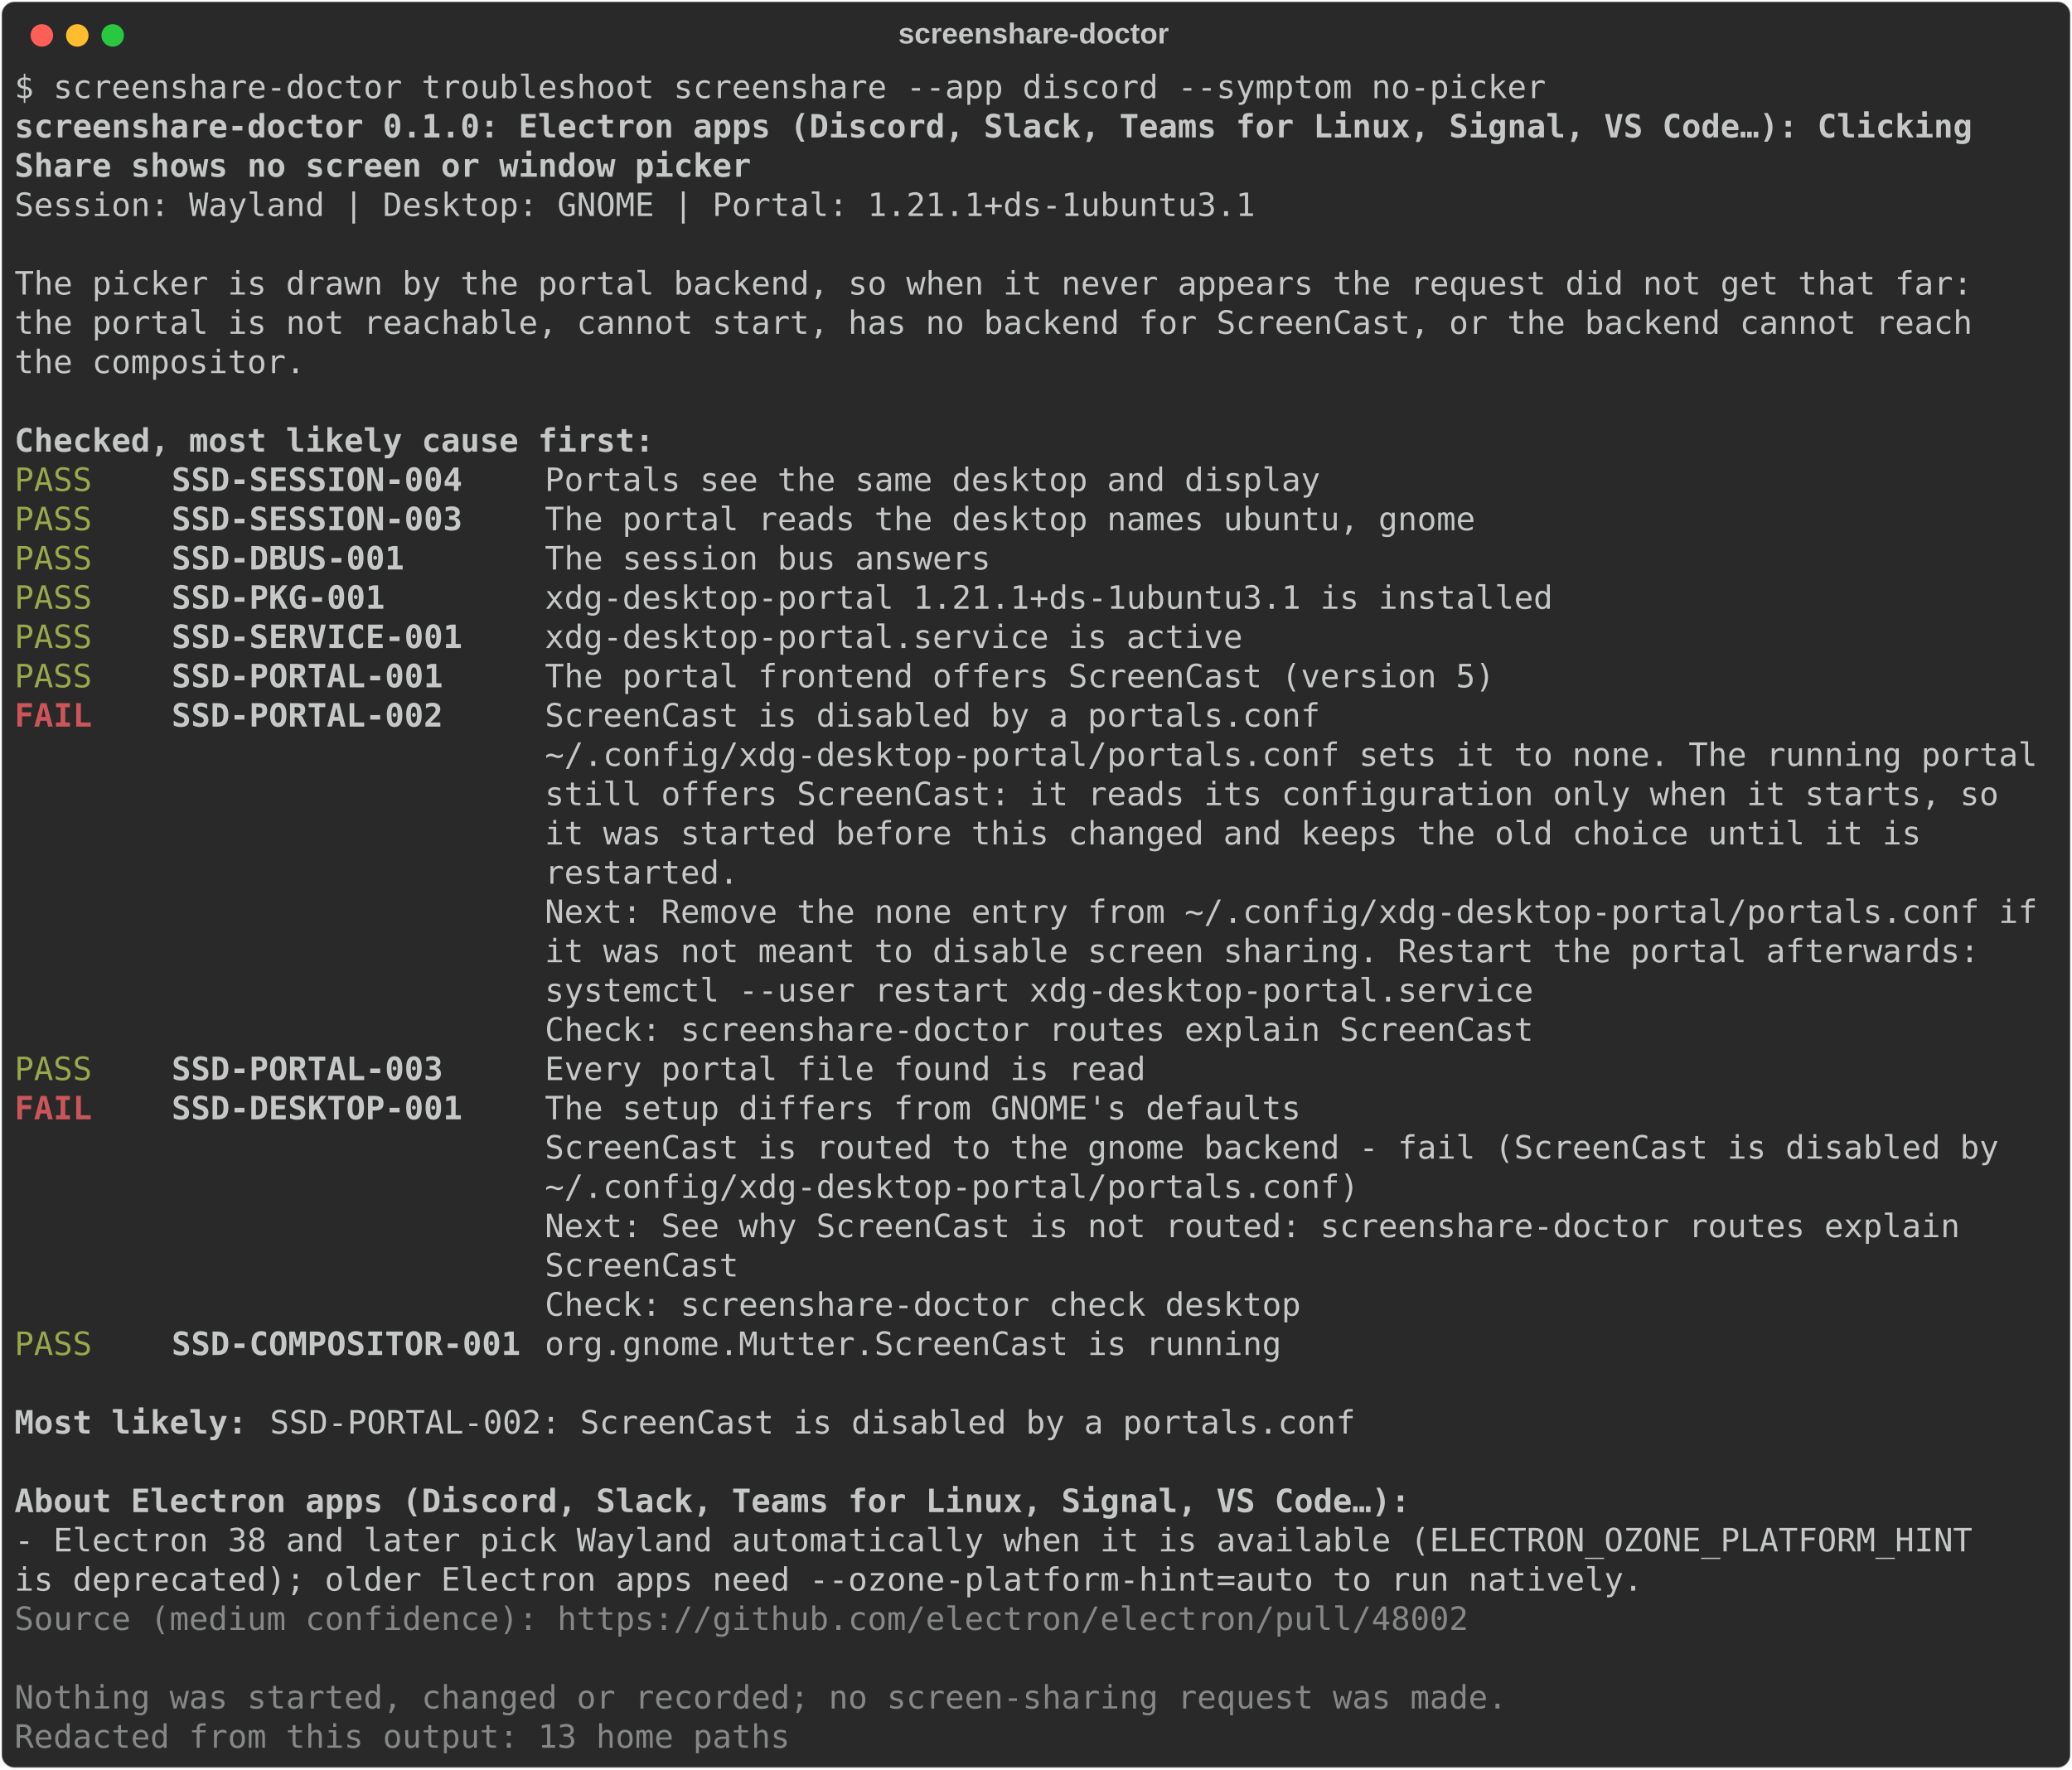
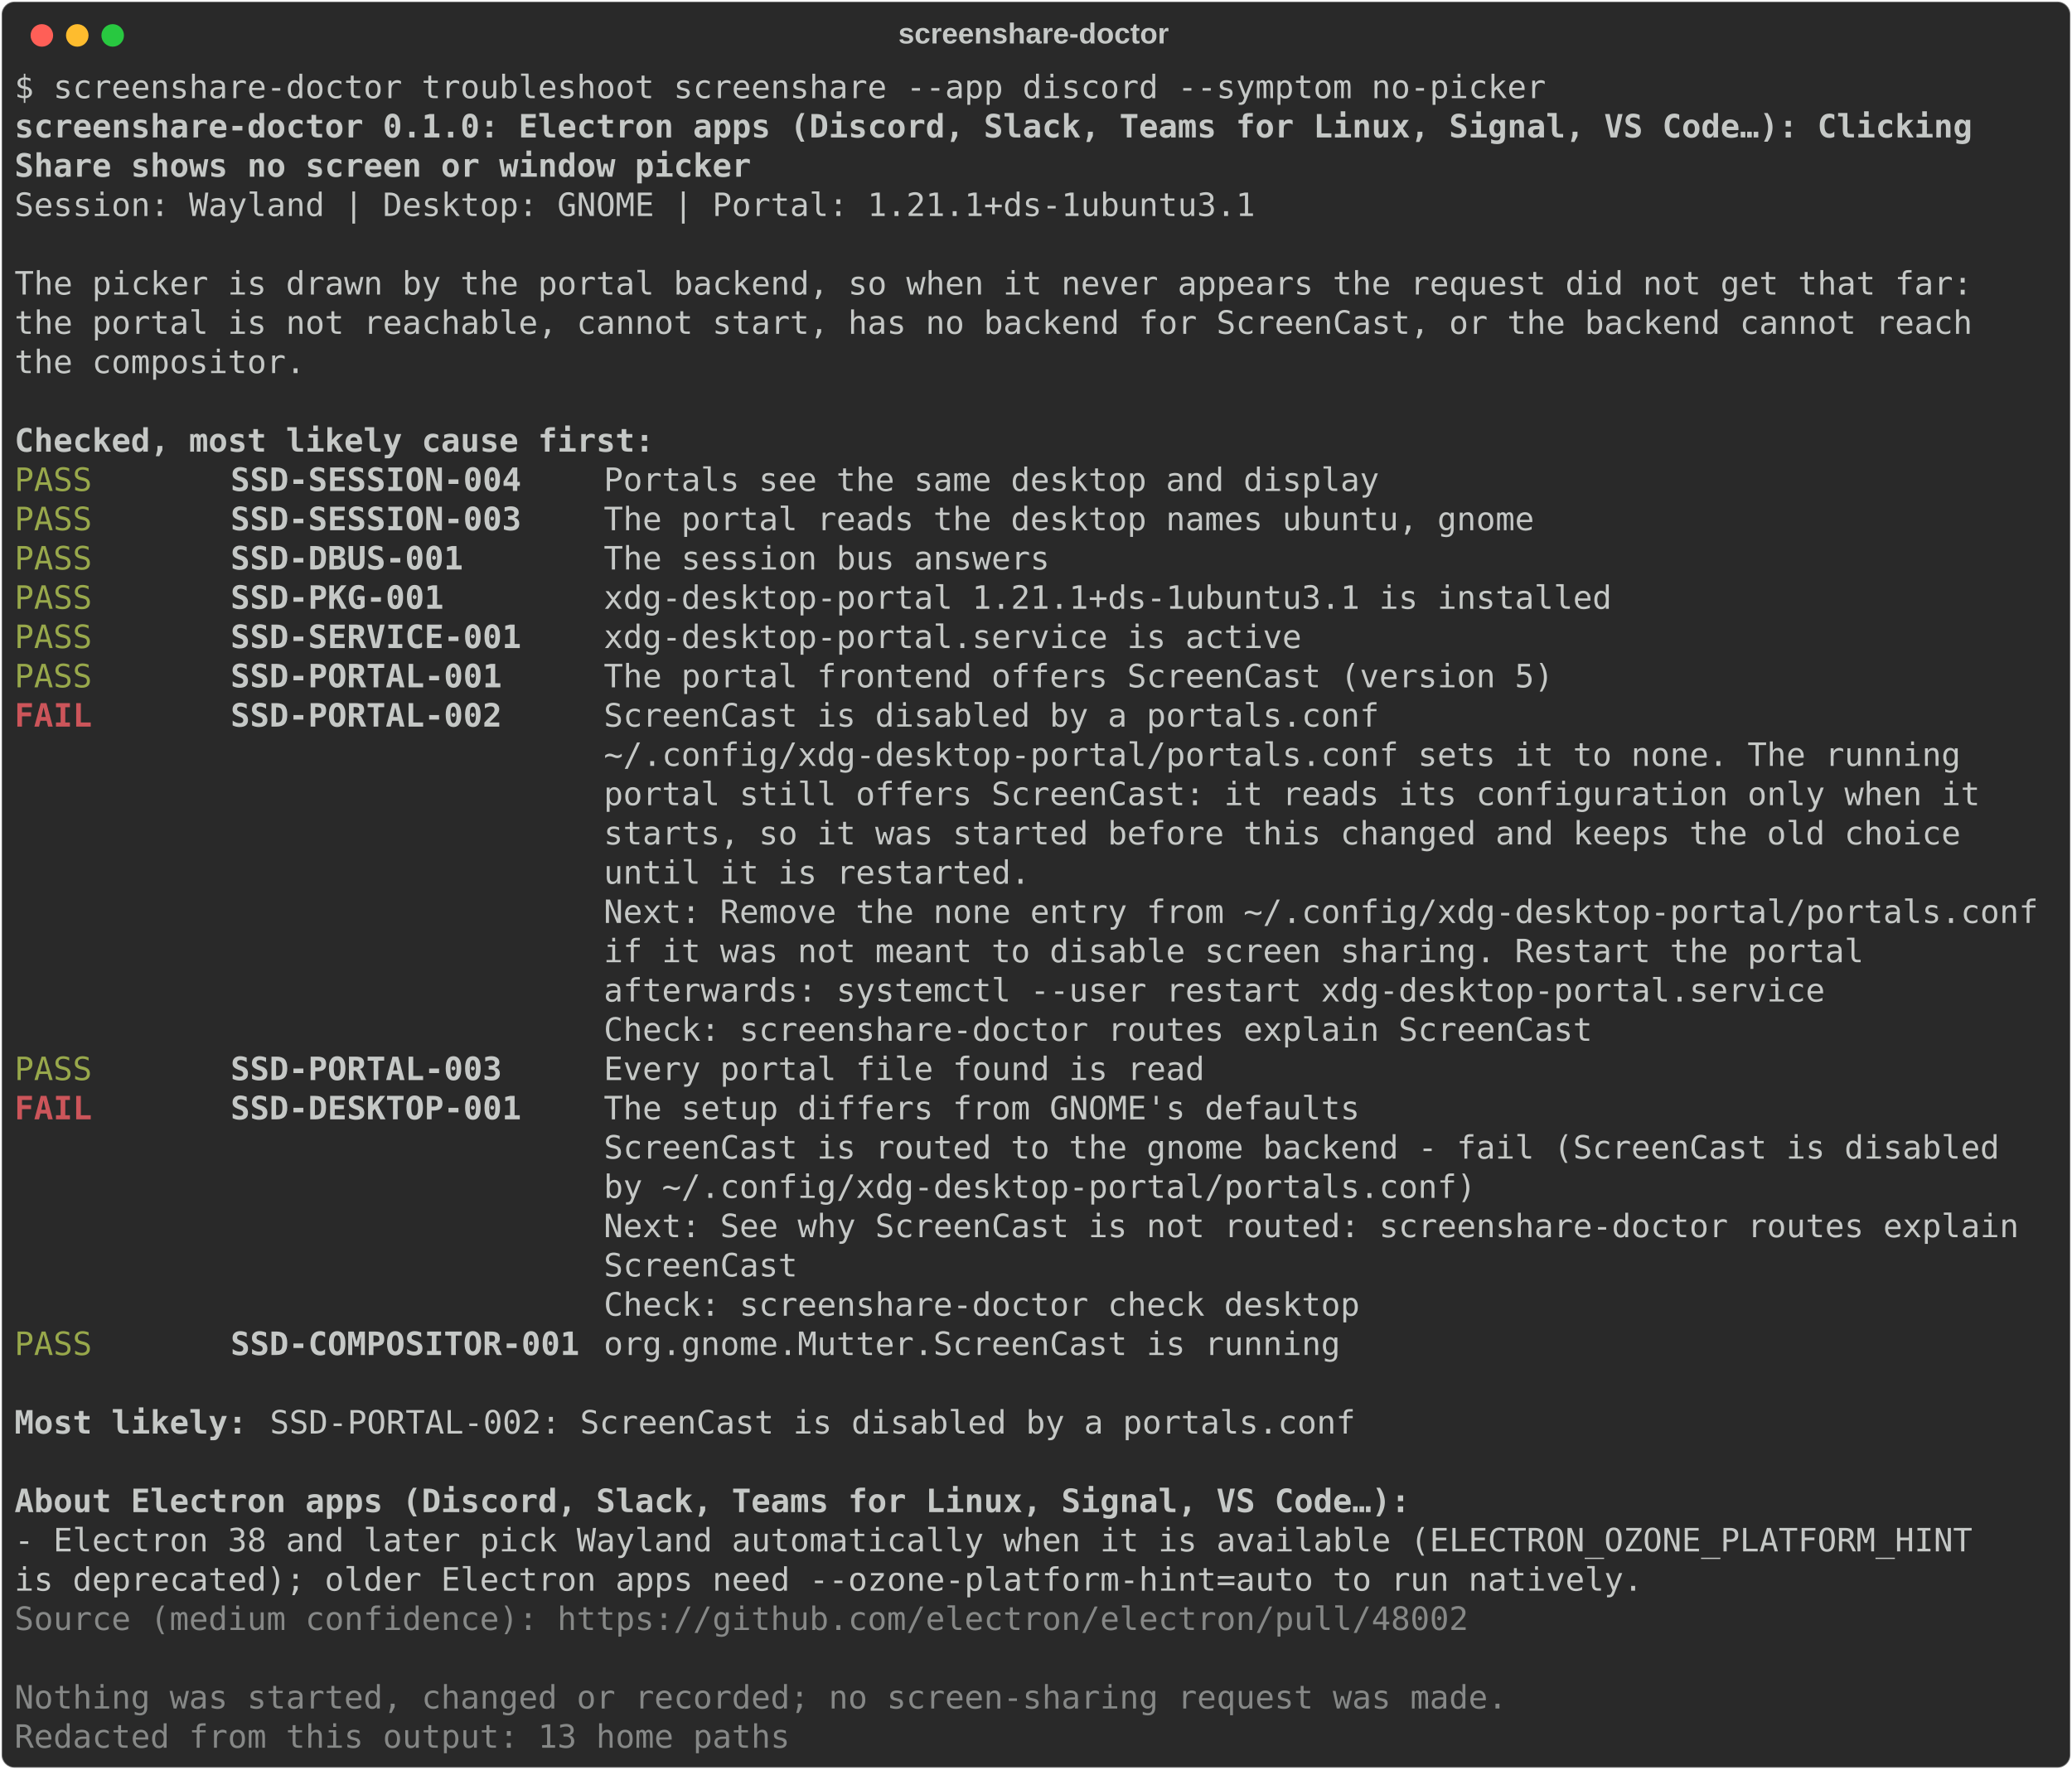
<svg xmlns="http://www.w3.org/2000/svg" class="rich-terminal" viewBox="0 0 1287 1099.2">
  <style>

    @font-face {
        font-family: "Fira Code";
        src: local("FiraCode-Regular"),
                url("https://cdnjs.cloudflare.com/ajax/libs/firacode/6.2.0/woff2/FiraCode-Regular.woff2") format("woff2"),
                url("https://cdnjs.cloudflare.com/ajax/libs/firacode/6.2.0/woff/FiraCode-Regular.woff") format("woff");
        font-style: normal;
        font-weight: 400;
    }
    @font-face {
        font-family: "Fira Code";
        src: local("FiraCode-Bold"),
                url("https://cdnjs.cloudflare.com/ajax/libs/firacode/6.2.0/woff2/FiraCode-Bold.woff2") format("woff2"),
                url("https://cdnjs.cloudflare.com/ajax/libs/firacode/6.2.0/woff/FiraCode-Bold.woff") format("woff");
        font-style: bold;
        font-weight: 700;
    }

-     .terminal-3109612509-matrix {
+     .terminal-1315368669-matrix {
        font-family: Fira Code, monospace;
        font-size: 20px;
        line-height: 24.4px;
        font-variant-east-asian: full-width;
    }

-     .terminal-3109612509-title {
+     .terminal-1315368669-title {
        font-size: 18px;
        font-weight: bold;
        font-family: arial;
    }

-     .terminal-3109612509-r1 { fill: #c5c8c6 }
- .terminal-3109612509-r2 { fill: #c5c8c6;font-weight: bold }
- .terminal-3109612509-r3 { fill: #98a84b }
- .terminal-3109612509-r4 { fill: #cc555a;font-weight: bold }
- .terminal-3109612509-r5 { fill: #868887 }
+     .terminal-1315368669-r1 { fill: #c5c8c6 }
+ .terminal-1315368669-r2 { fill: #c5c8c6;font-weight: bold }
+ .terminal-1315368669-r3 { fill: #98a84b }
+ .terminal-1315368669-r4 { fill: #cc555a;font-weight: bold }
+ .terminal-1315368669-r5 { fill: #868887 }
    </style>
  <defs>
-     <clipPath id="terminal-3109612509-clip-terminal">
+     <clipPath id="terminal-1315368669-clip-terminal">
      <rect x="0" y="0" width="1267.8" height="1048.2" />
    </clipPath>
-     <clipPath id="terminal-3109612509-line-0">
+     <clipPath id="terminal-1315368669-line-0">
      <rect x="0" y="1.5" width="1268.8" height="24.65" />
    </clipPath>
-     <clipPath id="terminal-3109612509-line-1">
+     <clipPath id="terminal-1315368669-line-1">
      <rect x="0" y="25.9" width="1268.8" height="24.65" />
    </clipPath>
-     <clipPath id="terminal-3109612509-line-2">
+     <clipPath id="terminal-1315368669-line-2">
      <rect x="0" y="50.3" width="1268.8" height="24.65" />
    </clipPath>
-     <clipPath id="terminal-3109612509-line-3">
+     <clipPath id="terminal-1315368669-line-3">
      <rect x="0" y="74.7" width="1268.8" height="24.65" />
    </clipPath>
-     <clipPath id="terminal-3109612509-line-4">
+     <clipPath id="terminal-1315368669-line-4">
      <rect x="0" y="99.1" width="1268.8" height="24.65" />
    </clipPath>
-     <clipPath id="terminal-3109612509-line-5">
+     <clipPath id="terminal-1315368669-line-5">
      <rect x="0" y="123.5" width="1268.8" height="24.65" />
    </clipPath>
-     <clipPath id="terminal-3109612509-line-6">
+     <clipPath id="terminal-1315368669-line-6">
      <rect x="0" y="147.9" width="1268.8" height="24.65" />
    </clipPath>
-     <clipPath id="terminal-3109612509-line-7">
+     <clipPath id="terminal-1315368669-line-7">
      <rect x="0" y="172.3" width="1268.8" height="24.65" />
    </clipPath>
-     <clipPath id="terminal-3109612509-line-8">
+     <clipPath id="terminal-1315368669-line-8">
      <rect x="0" y="196.7" width="1268.8" height="24.65" />
    </clipPath>
-     <clipPath id="terminal-3109612509-line-9">
+     <clipPath id="terminal-1315368669-line-9">
      <rect x="0" y="221.1" width="1268.8" height="24.65" />
    </clipPath>
-     <clipPath id="terminal-3109612509-line-10">
+     <clipPath id="terminal-1315368669-line-10">
      <rect x="0" y="245.5" width="1268.8" height="24.65" />
    </clipPath>
-     <clipPath id="terminal-3109612509-line-11">
+     <clipPath id="terminal-1315368669-line-11">
      <rect x="0" y="269.9" width="1268.8" height="24.65" />
    </clipPath>
-     <clipPath id="terminal-3109612509-line-12">
+     <clipPath id="terminal-1315368669-line-12">
      <rect x="0" y="294.3" width="1268.8" height="24.65" />
    </clipPath>
-     <clipPath id="terminal-3109612509-line-13">
+     <clipPath id="terminal-1315368669-line-13">
      <rect x="0" y="318.7" width="1268.8" height="24.65" />
    </clipPath>
-     <clipPath id="terminal-3109612509-line-14">
+     <clipPath id="terminal-1315368669-line-14">
      <rect x="0" y="343.1" width="1268.8" height="24.65" />
    </clipPath>
-     <clipPath id="terminal-3109612509-line-15">
+     <clipPath id="terminal-1315368669-line-15">
      <rect x="0" y="367.5" width="1268.8" height="24.65" />
    </clipPath>
-     <clipPath id="terminal-3109612509-line-16">
+     <clipPath id="terminal-1315368669-line-16">
      <rect x="0" y="391.9" width="1268.8" height="24.65" />
    </clipPath>
-     <clipPath id="terminal-3109612509-line-17">
+     <clipPath id="terminal-1315368669-line-17">
      <rect x="0" y="416.3" width="1268.8" height="24.65" />
    </clipPath>
-     <clipPath id="terminal-3109612509-line-18">
+     <clipPath id="terminal-1315368669-line-18">
      <rect x="0" y="440.7" width="1268.8" height="24.65" />
    </clipPath>
-     <clipPath id="terminal-3109612509-line-19">
+     <clipPath id="terminal-1315368669-line-19">
      <rect x="0" y="465.1" width="1268.8" height="24.65" />
    </clipPath>
-     <clipPath id="terminal-3109612509-line-20">
+     <clipPath id="terminal-1315368669-line-20">
      <rect x="0" y="489.5" width="1268.8" height="24.65" />
    </clipPath>
-     <clipPath id="terminal-3109612509-line-21">
+     <clipPath id="terminal-1315368669-line-21">
      <rect x="0" y="513.9" width="1268.8" height="24.65" />
    </clipPath>
-     <clipPath id="terminal-3109612509-line-22">
+     <clipPath id="terminal-1315368669-line-22">
      <rect x="0" y="538.3" width="1268.8" height="24.65" />
    </clipPath>
-     <clipPath id="terminal-3109612509-line-23">
+     <clipPath id="terminal-1315368669-line-23">
      <rect x="0" y="562.7" width="1268.8" height="24.65" />
    </clipPath>
-     <clipPath id="terminal-3109612509-line-24">
+     <clipPath id="terminal-1315368669-line-24">
      <rect x="0" y="587.1" width="1268.8" height="24.65" />
    </clipPath>
-     <clipPath id="terminal-3109612509-line-25">
+     <clipPath id="terminal-1315368669-line-25">
      <rect x="0" y="611.5" width="1268.8" height="24.65" />
    </clipPath>
-     <clipPath id="terminal-3109612509-line-26">
+     <clipPath id="terminal-1315368669-line-26">
      <rect x="0" y="635.9" width="1268.8" height="24.65" />
    </clipPath>
-     <clipPath id="terminal-3109612509-line-27">
+     <clipPath id="terminal-1315368669-line-27">
      <rect x="0" y="660.3" width="1268.8" height="24.65" />
    </clipPath>
-     <clipPath id="terminal-3109612509-line-28">
+     <clipPath id="terminal-1315368669-line-28">
      <rect x="0" y="684.7" width="1268.8" height="24.65" />
    </clipPath>
-     <clipPath id="terminal-3109612509-line-29">
+     <clipPath id="terminal-1315368669-line-29">
      <rect x="0" y="709.1" width="1268.8" height="24.65" />
    </clipPath>
-     <clipPath id="terminal-3109612509-line-30">
+     <clipPath id="terminal-1315368669-line-30">
      <rect x="0" y="733.5" width="1268.8" height="24.65" />
    </clipPath>
-     <clipPath id="terminal-3109612509-line-31">
+     <clipPath id="terminal-1315368669-line-31">
      <rect x="0" y="757.9" width="1268.8" height="24.65" />
    </clipPath>
-     <clipPath id="terminal-3109612509-line-32">
+     <clipPath id="terminal-1315368669-line-32">
      <rect x="0" y="782.3" width="1268.8" height="24.65" />
    </clipPath>
-     <clipPath id="terminal-3109612509-line-33">
+     <clipPath id="terminal-1315368669-line-33">
      <rect x="0" y="806.7" width="1268.8" height="24.65" />
    </clipPath>
-     <clipPath id="terminal-3109612509-line-34">
+     <clipPath id="terminal-1315368669-line-34">
      <rect x="0" y="831.1" width="1268.8" height="24.65" />
    </clipPath>
-     <clipPath id="terminal-3109612509-line-35">
+     <clipPath id="terminal-1315368669-line-35">
      <rect x="0" y="855.5" width="1268.8" height="24.65" />
    </clipPath>
-     <clipPath id="terminal-3109612509-line-36">
+     <clipPath id="terminal-1315368669-line-36">
      <rect x="0" y="879.9" width="1268.8" height="24.65" />
    </clipPath>
-     <clipPath id="terminal-3109612509-line-37">
+     <clipPath id="terminal-1315368669-line-37">
      <rect x="0" y="904.3" width="1268.8" height="24.65" />
    </clipPath>
-     <clipPath id="terminal-3109612509-line-38">
+     <clipPath id="terminal-1315368669-line-38">
      <rect x="0" y="928.7" width="1268.8" height="24.65" />
    </clipPath>
-     <clipPath id="terminal-3109612509-line-39">
+     <clipPath id="terminal-1315368669-line-39">
      <rect x="0" y="953.1" width="1268.8" height="24.65" />
    </clipPath>
-     <clipPath id="terminal-3109612509-line-40">
+     <clipPath id="terminal-1315368669-line-40">
      <rect x="0" y="977.5" width="1268.8" height="24.65" />
    </clipPath>
-     <clipPath id="terminal-3109612509-line-41">
+     <clipPath id="terminal-1315368669-line-41">
      <rect x="0" y="1001.9" width="1268.8" height="24.65" />
    </clipPath>
  </defs>
  <rect fill="#292929" stroke="rgba(255,255,255,0.35)" stroke-width="1" x="1" y="1" width="1285" height="1097.2" rx="8" />
-   <text class="terminal-3109612509-title" fill="#c5c8c6" text-anchor="middle" x="642" y="27">screenshare-doctor</text>
+   <text class="terminal-1315368669-title" fill="#c5c8c6" text-anchor="middle" x="642" y="27">screenshare-doctor</text>
  <g transform="translate(26,22)">
    <circle cx="0" cy="0" r="7" fill="#ff5f57" />
    <circle cx="22" cy="0" r="7" fill="#febc2e" />
    <circle cx="44" cy="0" r="7" fill="#28c840" />
  </g>
-   <g transform="translate(9, 41)" clip-path="url(#terminal-3109612509-clip-terminal)">
-     <g class="terminal-3109612509-matrix">
-       <text class="terminal-3109612509-r1" x="0" y="20" textLength="963.8" clip-path="url(#terminal-3109612509-line-0)">$ screenshare-doctor troubleshoot screenshare --app discord --symptom no-picker</text>
-       <text class="terminal-3109612509-r1" x="1268.8" y="20" textLength="12.2" clip-path="url(#terminal-3109612509-line-0)">
- </text>
-       <text class="terminal-3109612509-r2" x="0" y="44.4" textLength="1244.4" clip-path="url(#terminal-3109612509-line-1)">screenshare-doctor 0.1.0: Electron apps (Discord, Slack, Teams for Linux, Signal, VS Code…): Clicking </text>
-       <text class="terminal-3109612509-r1" x="1268.8" y="44.4" textLength="12.2" clip-path="url(#terminal-3109612509-line-1)">
- </text>
-       <text class="terminal-3109612509-r2" x="0" y="68.8" textLength="463.6" clip-path="url(#terminal-3109612509-line-2)">Share shows no screen or window picker</text>
-       <text class="terminal-3109612509-r1" x="1268.8" y="68.8" textLength="12.2" clip-path="url(#terminal-3109612509-line-2)">
- </text>
-       <text class="terminal-3109612509-r1" x="0" y="93.2" textLength="780.8" clip-path="url(#terminal-3109612509-line-3)">Session: Wayland | Desktop: GNOME | Portal: 1.21.1+ds-1ubuntu3.1</text>
-       <text class="terminal-3109612509-r1" x="1268.8" y="93.2" textLength="12.2" clip-path="url(#terminal-3109612509-line-3)">
- </text>
-       <text class="terminal-3109612509-r1" x="1268.8" y="117.6" textLength="12.2" clip-path="url(#terminal-3109612509-line-4)">
- </text>
-       <text class="terminal-3109612509-r1" x="0" y="142" textLength="1244.4" clip-path="url(#terminal-3109612509-line-5)">The picker is drawn by the portal backend, so when it never appears the request did not get that far: </text>
-       <text class="terminal-3109612509-r1" x="1268.8" y="142" textLength="12.2" clip-path="url(#terminal-3109612509-line-5)">
- </text>
-       <text class="terminal-3109612509-r1" x="0" y="166.4" textLength="1244.4" clip-path="url(#terminal-3109612509-line-6)">the portal is not reachable, cannot start, has no backend for ScreenCast, or the backend cannot reach </text>
-       <text class="terminal-3109612509-r1" x="1268.8" y="166.4" textLength="12.2" clip-path="url(#terminal-3109612509-line-6)">
- </text>
-       <text class="terminal-3109612509-r1" x="0" y="190.8" textLength="183" clip-path="url(#terminal-3109612509-line-7)">the compositor.</text>
-       <text class="terminal-3109612509-r1" x="1268.8" y="190.8" textLength="12.2" clip-path="url(#terminal-3109612509-line-7)">
- </text>
-       <text class="terminal-3109612509-r1" x="1268.8" y="215.2" textLength="12.2" clip-path="url(#terminal-3109612509-line-8)">
- </text>
-       <text class="terminal-3109612509-r2" x="0" y="239.6" textLength="402.6" clip-path="url(#terminal-3109612509-line-9)">Checked, most likely cause first:</text>
-       <text class="terminal-3109612509-r1" x="1268.8" y="239.6" textLength="12.2" clip-path="url(#terminal-3109612509-line-9)">
- </text>
-       <text class="terminal-3109612509-r3" x="0" y="264" textLength="97.6" clip-path="url(#terminal-3109612509-line-10)">PASS    </text>
-       <text class="terminal-3109612509-r2" x="97.6" y="264" textLength="231.8" clip-path="url(#terminal-3109612509-line-10)">SSD-SESSION-004    </text>
-       <text class="terminal-3109612509-r1" x="329.4" y="264" textLength="488" clip-path="url(#terminal-3109612509-line-10)">Portals see the same desktop and display</text>
-       <text class="terminal-3109612509-r1" x="1268.8" y="264" textLength="12.2" clip-path="url(#terminal-3109612509-line-10)">
- </text>
-       <text class="terminal-3109612509-r3" x="0" y="288.4" textLength="97.6" clip-path="url(#terminal-3109612509-line-11)">PASS    </text>
-       <text class="terminal-3109612509-r2" x="97.6" y="288.4" textLength="231.8" clip-path="url(#terminal-3109612509-line-11)">SSD-SESSION-003    </text>
-       <text class="terminal-3109612509-r1" x="329.4" y="288.4" textLength="585.6" clip-path="url(#terminal-3109612509-line-11)">The portal reads the desktop names ubuntu, gnome</text>
-       <text class="terminal-3109612509-r1" x="1268.8" y="288.4" textLength="12.2" clip-path="url(#terminal-3109612509-line-11)">
- </text>
-       <text class="terminal-3109612509-r3" x="0" y="312.8" textLength="97.6" clip-path="url(#terminal-3109612509-line-12)">PASS    </text>
-       <text class="terminal-3109612509-r2" x="97.6" y="312.8" textLength="231.8" clip-path="url(#terminal-3109612509-line-12)">SSD-DBUS-001       </text>
-       <text class="terminal-3109612509-r1" x="329.4" y="312.8" textLength="280.6" clip-path="url(#terminal-3109612509-line-12)">The session bus answers</text>
-       <text class="terminal-3109612509-r1" x="1268.8" y="312.8" textLength="12.2" clip-path="url(#terminal-3109612509-line-12)">
- </text>
-       <text class="terminal-3109612509-r3" x="0" y="337.2" textLength="97.6" clip-path="url(#terminal-3109612509-line-13)">PASS    </text>
-       <text class="terminal-3109612509-r2" x="97.6" y="337.2" textLength="231.8" clip-path="url(#terminal-3109612509-line-13)">SSD-PKG-001        </text>
-       <text class="terminal-3109612509-r1" x="329.4" y="337.2" textLength="634.4" clip-path="url(#terminal-3109612509-line-13)">xdg-desktop-portal 1.21.1+ds-1ubuntu3.1 is installed</text>
-       <text class="terminal-3109612509-r1" x="1268.8" y="337.2" textLength="12.2" clip-path="url(#terminal-3109612509-line-13)">
- </text>
-       <text class="terminal-3109612509-r3" x="0" y="361.6" textLength="97.6" clip-path="url(#terminal-3109612509-line-14)">PASS    </text>
-       <text class="terminal-3109612509-r2" x="97.6" y="361.6" textLength="231.8" clip-path="url(#terminal-3109612509-line-14)">SSD-SERVICE-001    </text>
-       <text class="terminal-3109612509-r1" x="329.4" y="361.6" textLength="439.2" clip-path="url(#terminal-3109612509-line-14)">xdg-desktop-portal.service is active</text>
-       <text class="terminal-3109612509-r1" x="1268.8" y="361.6" textLength="12.2" clip-path="url(#terminal-3109612509-line-14)">
- </text>
-       <text class="terminal-3109612509-r3" x="0" y="386" textLength="97.6" clip-path="url(#terminal-3109612509-line-15)">PASS    </text>
-       <text class="terminal-3109612509-r2" x="97.6" y="386" textLength="231.8" clip-path="url(#terminal-3109612509-line-15)">SSD-PORTAL-001     </text>
-       <text class="terminal-3109612509-r1" x="329.4" y="386" textLength="597.8" clip-path="url(#terminal-3109612509-line-15)">The portal frontend offers ScreenCast (version 5)</text>
-       <text class="terminal-3109612509-r1" x="1268.8" y="386" textLength="12.2" clip-path="url(#terminal-3109612509-line-15)">
- </text>
-       <text class="terminal-3109612509-r4" x="0" y="410.4" textLength="97.6" clip-path="url(#terminal-3109612509-line-16)">FAIL    </text>
-       <text class="terminal-3109612509-r2" x="97.6" y="410.4" textLength="231.8" clip-path="url(#terminal-3109612509-line-16)">SSD-PORTAL-002     </text>
-       <text class="terminal-3109612509-r1" x="329.4" y="410.4" textLength="939.4" clip-path="url(#terminal-3109612509-line-16)">ScreenCast is disabled by a portals.conf                                     </text>
-       <text class="terminal-3109612509-r1" x="1268.8" y="410.4" textLength="12.2" clip-path="url(#terminal-3109612509-line-16)">
- </text>
-       <text class="terminal-3109612509-r1" x="329.4" y="434.8" textLength="939.4" clip-path="url(#terminal-3109612509-line-17)">~/.config/xdg-desktop-portal/portals.conf sets it to none. The running portal</text>
-       <text class="terminal-3109612509-r1" x="1268.8" y="434.8" textLength="12.2" clip-path="url(#terminal-3109612509-line-17)">
- </text>
-       <text class="terminal-3109612509-r1" x="329.4" y="459.2" textLength="939.4" clip-path="url(#terminal-3109612509-line-18)">still offers ScreenCast: it reads its configuration only when it starts, so  </text>
-       <text class="terminal-3109612509-r1" x="1268.8" y="459.2" textLength="12.2" clip-path="url(#terminal-3109612509-line-18)">
- </text>
-       <text class="terminal-3109612509-r1" x="329.4" y="483.6" textLength="939.4" clip-path="url(#terminal-3109612509-line-19)">it was started before this changed and keeps the old choice until it is      </text>
-       <text class="terminal-3109612509-r1" x="1268.8" y="483.6" textLength="12.2" clip-path="url(#terminal-3109612509-line-19)">
- </text>
-       <text class="terminal-3109612509-r1" x="329.4" y="508" textLength="939.4" clip-path="url(#terminal-3109612509-line-20)">restarted.                                                                   </text>
-       <text class="terminal-3109612509-r1" x="1268.8" y="508" textLength="12.2" clip-path="url(#terminal-3109612509-line-20)">
- </text>
-       <text class="terminal-3109612509-r1" x="329.4" y="532.4" textLength="939.4" clip-path="url(#terminal-3109612509-line-21)">Next: Remove the none entry from ~/.config/xdg-desktop-portal/portals.conf if</text>
-       <text class="terminal-3109612509-r1" x="1268.8" y="532.4" textLength="12.2" clip-path="url(#terminal-3109612509-line-21)">
- </text>
-       <text class="terminal-3109612509-r1" x="329.4" y="556.8" textLength="939.4" clip-path="url(#terminal-3109612509-line-22)">it was not meant to disable screen sharing. Restart the portal afterwards:   </text>
-       <text class="terminal-3109612509-r1" x="1268.8" y="556.8" textLength="12.2" clip-path="url(#terminal-3109612509-line-22)">
- </text>
-       <text class="terminal-3109612509-r1" x="329.4" y="581.2" textLength="939.4" clip-path="url(#terminal-3109612509-line-23)">systemctl --user restart xdg-desktop-portal.service                          </text>
-       <text class="terminal-3109612509-r1" x="1268.8" y="581.2" textLength="12.2" clip-path="url(#terminal-3109612509-line-23)">
- </text>
-       <text class="terminal-3109612509-r1" x="329.4" y="605.6" textLength="939.4" clip-path="url(#terminal-3109612509-line-24)">Check: screenshare-doctor routes explain ScreenCast                          </text>
-       <text class="terminal-3109612509-r1" x="1268.8" y="605.6" textLength="12.2" clip-path="url(#terminal-3109612509-line-24)">
- </text>
-       <text class="terminal-3109612509-r3" x="0" y="630" textLength="97.6" clip-path="url(#terminal-3109612509-line-25)">PASS    </text>
-       <text class="terminal-3109612509-r2" x="97.6" y="630" textLength="231.8" clip-path="url(#terminal-3109612509-line-25)">SSD-PORTAL-003     </text>
-       <text class="terminal-3109612509-r1" x="329.4" y="630" textLength="378.2" clip-path="url(#terminal-3109612509-line-25)">Every portal file found is read</text>
-       <text class="terminal-3109612509-r1" x="1268.8" y="630" textLength="12.2" clip-path="url(#terminal-3109612509-line-25)">
- </text>
-       <text class="terminal-3109612509-r4" x="0" y="654.4" textLength="97.6" clip-path="url(#terminal-3109612509-line-26)">FAIL    </text>
-       <text class="terminal-3109612509-r2" x="97.6" y="654.4" textLength="231.8" clip-path="url(#terminal-3109612509-line-26)">SSD-DESKTOP-001    </text>
-       <text class="terminal-3109612509-r1" x="329.4" y="654.4" textLength="939.4" clip-path="url(#terminal-3109612509-line-26)">The setup differs from GNOME's defaults                                      </text>
-       <text class="terminal-3109612509-r1" x="1268.8" y="654.4" textLength="12.2" clip-path="url(#terminal-3109612509-line-26)">
- </text>
-       <text class="terminal-3109612509-r1" x="329.4" y="678.8" textLength="939.4" clip-path="url(#terminal-3109612509-line-27)">ScreenCast is routed to the gnome backend - fail (ScreenCast is disabled by  </text>
-       <text class="terminal-3109612509-r1" x="1268.8" y="678.8" textLength="12.2" clip-path="url(#terminal-3109612509-line-27)">
- </text>
-       <text class="terminal-3109612509-r1" x="329.4" y="703.2" textLength="939.4" clip-path="url(#terminal-3109612509-line-28)">~/.config/xdg-desktop-portal/portals.conf)                                   </text>
-       <text class="terminal-3109612509-r1" x="1268.8" y="703.2" textLength="12.2" clip-path="url(#terminal-3109612509-line-28)">
- </text>
-       <text class="terminal-3109612509-r1" x="329.4" y="727.6" textLength="939.4" clip-path="url(#terminal-3109612509-line-29)">Next: See why ScreenCast is not routed: screenshare-doctor routes explain    </text>
-       <text class="terminal-3109612509-r1" x="1268.8" y="727.6" textLength="12.2" clip-path="url(#terminal-3109612509-line-29)">
- </text>
-       <text class="terminal-3109612509-r1" x="329.4" y="752" textLength="939.4" clip-path="url(#terminal-3109612509-line-30)">ScreenCast                                                                   </text>
-       <text class="terminal-3109612509-r1" x="1268.8" y="752" textLength="12.2" clip-path="url(#terminal-3109612509-line-30)">
- </text>
-       <text class="terminal-3109612509-r1" x="329.4" y="776.4" textLength="939.4" clip-path="url(#terminal-3109612509-line-31)">Check: screenshare-doctor check desktop                                      </text>
-       <text class="terminal-3109612509-r1" x="1268.8" y="776.4" textLength="12.2" clip-path="url(#terminal-3109612509-line-31)">
- </text>
-       <text class="terminal-3109612509-r3" x="0" y="800.8" textLength="97.6" clip-path="url(#terminal-3109612509-line-32)">PASS    </text>
-       <text class="terminal-3109612509-r2" x="97.6" y="800.8" textLength="231.8" clip-path="url(#terminal-3109612509-line-32)">SSD-COMPOSITOR-001 </text>
-       <text class="terminal-3109612509-r1" x="329.4" y="800.8" textLength="463.6" clip-path="url(#terminal-3109612509-line-32)">org.gnome.Mutter.ScreenCast is running</text>
-       <text class="terminal-3109612509-r1" x="1268.8" y="800.8" textLength="12.2" clip-path="url(#terminal-3109612509-line-32)">
- </text>
-       <text class="terminal-3109612509-r1" x="1268.8" y="825.2" textLength="12.2" clip-path="url(#terminal-3109612509-line-33)">
- </text>
-       <text class="terminal-3109612509-r2" x="0" y="849.6" textLength="158.6" clip-path="url(#terminal-3109612509-line-34)">Most likely: </text>
-       <text class="terminal-3109612509-r1" x="158.6" y="849.6" textLength="683.2" clip-path="url(#terminal-3109612509-line-34)">SSD-PORTAL-002: ScreenCast is disabled by a portals.conf</text>
-       <text class="terminal-3109612509-r1" x="1268.8" y="849.6" textLength="12.2" clip-path="url(#terminal-3109612509-line-34)">
- </text>
-       <text class="terminal-3109612509-r1" x="1268.8" y="874" textLength="12.2" clip-path="url(#terminal-3109612509-line-35)">
- </text>
-       <text class="terminal-3109612509-r2" x="0" y="898.4" textLength="878.4" clip-path="url(#terminal-3109612509-line-36)">About Electron apps (Discord, Slack, Teams for Linux, Signal, VS Code…):</text>
-       <text class="terminal-3109612509-r1" x="1268.8" y="898.4" textLength="12.2" clip-path="url(#terminal-3109612509-line-36)">
- </text>
-       <text class="terminal-3109612509-r1" x="0" y="922.8" textLength="1268.8" clip-path="url(#terminal-3109612509-line-37)">  - Electron 38 and later pick Wayland automatically when it is available (ELECTRON_OZONE_PLATFORM_HINT </text>
-       <text class="terminal-3109612509-r1" x="1268.8" y="922.8" textLength="12.2" clip-path="url(#terminal-3109612509-line-37)">
- </text>
-       <text class="terminal-3109612509-r1" x="0" y="947.2" textLength="1024.8" clip-path="url(#terminal-3109612509-line-38)">is deprecated); older Electron apps need --ozone-platform-hint=auto to run natively.</text>
-       <text class="terminal-3109612509-r1" x="1268.8" y="947.2" textLength="12.2" clip-path="url(#terminal-3109612509-line-38)">
- </text>
-       <text class="terminal-3109612509-r5" x="0" y="971.6" textLength="963.8" clip-path="url(#terminal-3109612509-line-39)">    Source (medium confidence): https://github.com/electron/electron/pull/48002</text>
-       <text class="terminal-3109612509-r1" x="1268.8" y="971.6" textLength="12.2" clip-path="url(#terminal-3109612509-line-39)">
- </text>
-       <text class="terminal-3109612509-r1" x="1268.8" y="996" textLength="12.2" clip-path="url(#terminal-3109612509-line-40)">
- </text>
-       <text class="terminal-3109612509-r5" x="0" y="1020.4" textLength="939.4" clip-path="url(#terminal-3109612509-line-41)">Nothing was started, changed or recorded; no screen-sharing request was made.</text>
-       <text class="terminal-3109612509-r1" x="1268.8" y="1020.4" textLength="12.2" clip-path="url(#terminal-3109612509-line-41)">
- </text>
-       <text class="terminal-3109612509-r5" x="0" y="1044.8" textLength="488" clip-path="url(#terminal-3109612509-line-42)">Redacted from this output: 13 home paths</text>
-       <text class="terminal-3109612509-r1" x="1268.8" y="1044.8" textLength="12.2" clip-path="url(#terminal-3109612509-line-42)">
+   <g transform="translate(9, 41)" clip-path="url(#terminal-1315368669-clip-terminal)">
+     <g class="terminal-1315368669-matrix">
+       <text class="terminal-1315368669-r1" x="0" y="20" textLength="963.8" clip-path="url(#terminal-1315368669-line-0)">$ screenshare-doctor troubleshoot screenshare --app discord --symptom no-picker</text>
+       <text class="terminal-1315368669-r1" x="1268.8" y="20" textLength="12.2" clip-path="url(#terminal-1315368669-line-0)">
+ </text>
+       <text class="terminal-1315368669-r2" x="0" y="44.4" textLength="1244.4" clip-path="url(#terminal-1315368669-line-1)">screenshare-doctor 0.1.0: Electron apps (Discord, Slack, Teams for Linux, Signal, VS Code…): Clicking </text>
+       <text class="terminal-1315368669-r1" x="1268.8" y="44.4" textLength="12.2" clip-path="url(#terminal-1315368669-line-1)">
+ </text>
+       <text class="terminal-1315368669-r2" x="0" y="68.8" textLength="463.6" clip-path="url(#terminal-1315368669-line-2)">Share shows no screen or window picker</text>
+       <text class="terminal-1315368669-r1" x="1268.8" y="68.8" textLength="12.2" clip-path="url(#terminal-1315368669-line-2)">
+ </text>
+       <text class="terminal-1315368669-r1" x="0" y="93.2" textLength="780.8" clip-path="url(#terminal-1315368669-line-3)">Session: Wayland | Desktop: GNOME | Portal: 1.21.1+ds-1ubuntu3.1</text>
+       <text class="terminal-1315368669-r1" x="1268.8" y="93.2" textLength="12.2" clip-path="url(#terminal-1315368669-line-3)">
+ </text>
+       <text class="terminal-1315368669-r1" x="1268.8" y="117.6" textLength="12.2" clip-path="url(#terminal-1315368669-line-4)">
+ </text>
+       <text class="terminal-1315368669-r1" x="0" y="142" textLength="1244.4" clip-path="url(#terminal-1315368669-line-5)">The picker is drawn by the portal backend, so when it never appears the request did not get that far: </text>
+       <text class="terminal-1315368669-r1" x="1268.8" y="142" textLength="12.2" clip-path="url(#terminal-1315368669-line-5)">
+ </text>
+       <text class="terminal-1315368669-r1" x="0" y="166.4" textLength="1244.4" clip-path="url(#terminal-1315368669-line-6)">the portal is not reachable, cannot start, has no backend for ScreenCast, or the backend cannot reach </text>
+       <text class="terminal-1315368669-r1" x="1268.8" y="166.4" textLength="12.2" clip-path="url(#terminal-1315368669-line-6)">
+ </text>
+       <text class="terminal-1315368669-r1" x="0" y="190.8" textLength="183" clip-path="url(#terminal-1315368669-line-7)">the compositor.</text>
+       <text class="terminal-1315368669-r1" x="1268.8" y="190.8" textLength="12.2" clip-path="url(#terminal-1315368669-line-7)">
+ </text>
+       <text class="terminal-1315368669-r1" x="1268.8" y="215.2" textLength="12.2" clip-path="url(#terminal-1315368669-line-8)">
+ </text>
+       <text class="terminal-1315368669-r2" x="0" y="239.6" textLength="402.6" clip-path="url(#terminal-1315368669-line-9)">Checked, most likely cause first:</text>
+       <text class="terminal-1315368669-r1" x="1268.8" y="239.6" textLength="12.2" clip-path="url(#terminal-1315368669-line-9)">
+ </text>
+       <text class="terminal-1315368669-r3" x="0" y="264" textLength="134.2" clip-path="url(#terminal-1315368669-line-10)">PASS       </text>
+       <text class="terminal-1315368669-r2" x="134.2" y="264" textLength="231.8" clip-path="url(#terminal-1315368669-line-10)">SSD-SESSION-004    </text>
+       <text class="terminal-1315368669-r1" x="366" y="264" textLength="488" clip-path="url(#terminal-1315368669-line-10)">Portals see the same desktop and display</text>
+       <text class="terminal-1315368669-r1" x="1268.8" y="264" textLength="12.2" clip-path="url(#terminal-1315368669-line-10)">
+ </text>
+       <text class="terminal-1315368669-r3" x="0" y="288.4" textLength="134.2" clip-path="url(#terminal-1315368669-line-11)">PASS       </text>
+       <text class="terminal-1315368669-r2" x="134.2" y="288.4" textLength="231.8" clip-path="url(#terminal-1315368669-line-11)">SSD-SESSION-003    </text>
+       <text class="terminal-1315368669-r1" x="366" y="288.4" textLength="585.6" clip-path="url(#terminal-1315368669-line-11)">The portal reads the desktop names ubuntu, gnome</text>
+       <text class="terminal-1315368669-r1" x="1268.8" y="288.4" textLength="12.2" clip-path="url(#terminal-1315368669-line-11)">
+ </text>
+       <text class="terminal-1315368669-r3" x="0" y="312.8" textLength="134.2" clip-path="url(#terminal-1315368669-line-12)">PASS       </text>
+       <text class="terminal-1315368669-r2" x="134.2" y="312.8" textLength="231.8" clip-path="url(#terminal-1315368669-line-12)">SSD-DBUS-001       </text>
+       <text class="terminal-1315368669-r1" x="366" y="312.8" textLength="280.6" clip-path="url(#terminal-1315368669-line-12)">The session bus answers</text>
+       <text class="terminal-1315368669-r1" x="1268.8" y="312.8" textLength="12.2" clip-path="url(#terminal-1315368669-line-12)">
+ </text>
+       <text class="terminal-1315368669-r3" x="0" y="337.2" textLength="134.2" clip-path="url(#terminal-1315368669-line-13)">PASS       </text>
+       <text class="terminal-1315368669-r2" x="134.2" y="337.2" textLength="231.8" clip-path="url(#terminal-1315368669-line-13)">SSD-PKG-001        </text>
+       <text class="terminal-1315368669-r1" x="366" y="337.2" textLength="634.4" clip-path="url(#terminal-1315368669-line-13)">xdg-desktop-portal 1.21.1+ds-1ubuntu3.1 is installed</text>
+       <text class="terminal-1315368669-r1" x="1268.8" y="337.2" textLength="12.2" clip-path="url(#terminal-1315368669-line-13)">
+ </text>
+       <text class="terminal-1315368669-r3" x="0" y="361.6" textLength="134.2" clip-path="url(#terminal-1315368669-line-14)">PASS       </text>
+       <text class="terminal-1315368669-r2" x="134.2" y="361.6" textLength="231.8" clip-path="url(#terminal-1315368669-line-14)">SSD-SERVICE-001    </text>
+       <text class="terminal-1315368669-r1" x="366" y="361.6" textLength="439.2" clip-path="url(#terminal-1315368669-line-14)">xdg-desktop-portal.service is active</text>
+       <text class="terminal-1315368669-r1" x="1268.8" y="361.6" textLength="12.2" clip-path="url(#terminal-1315368669-line-14)">
+ </text>
+       <text class="terminal-1315368669-r3" x="0" y="386" textLength="134.2" clip-path="url(#terminal-1315368669-line-15)">PASS       </text>
+       <text class="terminal-1315368669-r2" x="134.2" y="386" textLength="231.8" clip-path="url(#terminal-1315368669-line-15)">SSD-PORTAL-001     </text>
+       <text class="terminal-1315368669-r1" x="366" y="386" textLength="597.8" clip-path="url(#terminal-1315368669-line-15)">The portal frontend offers ScreenCast (version 5)</text>
+       <text class="terminal-1315368669-r1" x="1268.8" y="386" textLength="12.2" clip-path="url(#terminal-1315368669-line-15)">
+ </text>
+       <text class="terminal-1315368669-r4" x="0" y="410.4" textLength="134.2" clip-path="url(#terminal-1315368669-line-16)">FAIL       </text>
+       <text class="terminal-1315368669-r2" x="134.2" y="410.4" textLength="231.8" clip-path="url(#terminal-1315368669-line-16)">SSD-PORTAL-002     </text>
+       <text class="terminal-1315368669-r1" x="366" y="410.4" textLength="902.8" clip-path="url(#terminal-1315368669-line-16)">ScreenCast is disabled by a portals.conf                                  </text>
+       <text class="terminal-1315368669-r1" x="1268.8" y="410.4" textLength="12.2" clip-path="url(#terminal-1315368669-line-16)">
+ </text>
+       <text class="terminal-1315368669-r1" x="366" y="434.8" textLength="902.8" clip-path="url(#terminal-1315368669-line-17)">~/.config/xdg-desktop-portal/portals.conf sets it to none. The running    </text>
+       <text class="terminal-1315368669-r1" x="1268.8" y="434.8" textLength="12.2" clip-path="url(#terminal-1315368669-line-17)">
+ </text>
+       <text class="terminal-1315368669-r1" x="366" y="459.2" textLength="902.8" clip-path="url(#terminal-1315368669-line-18)">portal still offers ScreenCast: it reads its configuration only when it   </text>
+       <text class="terminal-1315368669-r1" x="1268.8" y="459.2" textLength="12.2" clip-path="url(#terminal-1315368669-line-18)">
+ </text>
+       <text class="terminal-1315368669-r1" x="366" y="483.6" textLength="902.8" clip-path="url(#terminal-1315368669-line-19)">starts, so it was started before this changed and keeps the old choice    </text>
+       <text class="terminal-1315368669-r1" x="1268.8" y="483.6" textLength="12.2" clip-path="url(#terminal-1315368669-line-19)">
+ </text>
+       <text class="terminal-1315368669-r1" x="366" y="508" textLength="902.8" clip-path="url(#terminal-1315368669-line-20)">until it is restarted.                                                    </text>
+       <text class="terminal-1315368669-r1" x="1268.8" y="508" textLength="12.2" clip-path="url(#terminal-1315368669-line-20)">
+ </text>
+       <text class="terminal-1315368669-r1" x="366" y="532.4" textLength="902.8" clip-path="url(#terminal-1315368669-line-21)">Next: Remove the none entry from ~/.config/xdg-desktop-portal/portals.conf</text>
+       <text class="terminal-1315368669-r1" x="1268.8" y="532.4" textLength="12.2" clip-path="url(#terminal-1315368669-line-21)">
+ </text>
+       <text class="terminal-1315368669-r1" x="366" y="556.8" textLength="902.8" clip-path="url(#terminal-1315368669-line-22)">if it was not meant to disable screen sharing. Restart the portal         </text>
+       <text class="terminal-1315368669-r1" x="1268.8" y="556.8" textLength="12.2" clip-path="url(#terminal-1315368669-line-22)">
+ </text>
+       <text class="terminal-1315368669-r1" x="366" y="581.2" textLength="902.8" clip-path="url(#terminal-1315368669-line-23)">afterwards: systemctl --user restart xdg-desktop-portal.service           </text>
+       <text class="terminal-1315368669-r1" x="1268.8" y="581.2" textLength="12.2" clip-path="url(#terminal-1315368669-line-23)">
+ </text>
+       <text class="terminal-1315368669-r1" x="366" y="605.6" textLength="902.8" clip-path="url(#terminal-1315368669-line-24)">Check: screenshare-doctor routes explain ScreenCast                       </text>
+       <text class="terminal-1315368669-r1" x="1268.8" y="605.6" textLength="12.2" clip-path="url(#terminal-1315368669-line-24)">
+ </text>
+       <text class="terminal-1315368669-r3" x="0" y="630" textLength="134.2" clip-path="url(#terminal-1315368669-line-25)">PASS       </text>
+       <text class="terminal-1315368669-r2" x="134.2" y="630" textLength="231.8" clip-path="url(#terminal-1315368669-line-25)">SSD-PORTAL-003     </text>
+       <text class="terminal-1315368669-r1" x="366" y="630" textLength="378.2" clip-path="url(#terminal-1315368669-line-25)">Every portal file found is read</text>
+       <text class="terminal-1315368669-r1" x="1268.8" y="630" textLength="12.2" clip-path="url(#terminal-1315368669-line-25)">
+ </text>
+       <text class="terminal-1315368669-r4" x="0" y="654.4" textLength="134.2" clip-path="url(#terminal-1315368669-line-26)">FAIL       </text>
+       <text class="terminal-1315368669-r2" x="134.2" y="654.4" textLength="231.8" clip-path="url(#terminal-1315368669-line-26)">SSD-DESKTOP-001    </text>
+       <text class="terminal-1315368669-r1" x="366" y="654.4" textLength="902.8" clip-path="url(#terminal-1315368669-line-26)">The setup differs from GNOME's defaults                                   </text>
+       <text class="terminal-1315368669-r1" x="1268.8" y="654.4" textLength="12.2" clip-path="url(#terminal-1315368669-line-26)">
+ </text>
+       <text class="terminal-1315368669-r1" x="366" y="678.8" textLength="902.8" clip-path="url(#terminal-1315368669-line-27)">ScreenCast is routed to the gnome backend - fail (ScreenCast is disabled  </text>
+       <text class="terminal-1315368669-r1" x="1268.8" y="678.8" textLength="12.2" clip-path="url(#terminal-1315368669-line-27)">
+ </text>
+       <text class="terminal-1315368669-r1" x="366" y="703.2" textLength="902.8" clip-path="url(#terminal-1315368669-line-28)">by ~/.config/xdg-desktop-portal/portals.conf)                             </text>
+       <text class="terminal-1315368669-r1" x="1268.8" y="703.2" textLength="12.2" clip-path="url(#terminal-1315368669-line-28)">
+ </text>
+       <text class="terminal-1315368669-r1" x="366" y="727.6" textLength="902.8" clip-path="url(#terminal-1315368669-line-29)">Next: See why ScreenCast is not routed: screenshare-doctor routes explain </text>
+       <text class="terminal-1315368669-r1" x="1268.8" y="727.6" textLength="12.2" clip-path="url(#terminal-1315368669-line-29)">
+ </text>
+       <text class="terminal-1315368669-r1" x="366" y="752" textLength="902.8" clip-path="url(#terminal-1315368669-line-30)">ScreenCast                                                                </text>
+       <text class="terminal-1315368669-r1" x="1268.8" y="752" textLength="12.2" clip-path="url(#terminal-1315368669-line-30)">
+ </text>
+       <text class="terminal-1315368669-r1" x="366" y="776.4" textLength="902.8" clip-path="url(#terminal-1315368669-line-31)">Check: screenshare-doctor check desktop                                   </text>
+       <text class="terminal-1315368669-r1" x="1268.8" y="776.4" textLength="12.2" clip-path="url(#terminal-1315368669-line-31)">
+ </text>
+       <text class="terminal-1315368669-r3" x="0" y="800.8" textLength="134.2" clip-path="url(#terminal-1315368669-line-32)">PASS       </text>
+       <text class="terminal-1315368669-r2" x="134.2" y="800.8" textLength="231.8" clip-path="url(#terminal-1315368669-line-32)">SSD-COMPOSITOR-001 </text>
+       <text class="terminal-1315368669-r1" x="366" y="800.8" textLength="463.6" clip-path="url(#terminal-1315368669-line-32)">org.gnome.Mutter.ScreenCast is running</text>
+       <text class="terminal-1315368669-r1" x="1268.8" y="800.8" textLength="12.2" clip-path="url(#terminal-1315368669-line-32)">
+ </text>
+       <text class="terminal-1315368669-r1" x="1268.8" y="825.2" textLength="12.2" clip-path="url(#terminal-1315368669-line-33)">
+ </text>
+       <text class="terminal-1315368669-r2" x="0" y="849.6" textLength="158.6" clip-path="url(#terminal-1315368669-line-34)">Most likely: </text>
+       <text class="terminal-1315368669-r1" x="158.6" y="849.6" textLength="683.2" clip-path="url(#terminal-1315368669-line-34)">SSD-PORTAL-002: ScreenCast is disabled by a portals.conf</text>
+       <text class="terminal-1315368669-r1" x="1268.8" y="849.6" textLength="12.2" clip-path="url(#terminal-1315368669-line-34)">
+ </text>
+       <text class="terminal-1315368669-r1" x="1268.8" y="874" textLength="12.2" clip-path="url(#terminal-1315368669-line-35)">
+ </text>
+       <text class="terminal-1315368669-r2" x="0" y="898.4" textLength="878.4" clip-path="url(#terminal-1315368669-line-36)">About Electron apps (Discord, Slack, Teams for Linux, Signal, VS Code…):</text>
+       <text class="terminal-1315368669-r1" x="1268.8" y="898.4" textLength="12.2" clip-path="url(#terminal-1315368669-line-36)">
+ </text>
+       <text class="terminal-1315368669-r1" x="0" y="922.8" textLength="1268.8" clip-path="url(#terminal-1315368669-line-37)">  - Electron 38 and later pick Wayland automatically when it is available (ELECTRON_OZONE_PLATFORM_HINT </text>
+       <text class="terminal-1315368669-r1" x="1268.8" y="922.8" textLength="12.2" clip-path="url(#terminal-1315368669-line-37)">
+ </text>
+       <text class="terminal-1315368669-r1" x="0" y="947.2" textLength="1024.8" clip-path="url(#terminal-1315368669-line-38)">is deprecated); older Electron apps need --ozone-platform-hint=auto to run natively.</text>
+       <text class="terminal-1315368669-r1" x="1268.8" y="947.2" textLength="12.2" clip-path="url(#terminal-1315368669-line-38)">
+ </text>
+       <text class="terminal-1315368669-r5" x="0" y="971.6" textLength="963.8" clip-path="url(#terminal-1315368669-line-39)">    Source (medium confidence): https://github.com/electron/electron/pull/48002</text>
+       <text class="terminal-1315368669-r1" x="1268.8" y="971.6" textLength="12.2" clip-path="url(#terminal-1315368669-line-39)">
+ </text>
+       <text class="terminal-1315368669-r1" x="1268.8" y="996" textLength="12.2" clip-path="url(#terminal-1315368669-line-40)">
+ </text>
+       <text class="terminal-1315368669-r5" x="0" y="1020.4" textLength="939.4" clip-path="url(#terminal-1315368669-line-41)">Nothing was started, changed or recorded; no screen-sharing request was made.</text>
+       <text class="terminal-1315368669-r1" x="1268.8" y="1020.4" textLength="12.2" clip-path="url(#terminal-1315368669-line-41)">
+ </text>
+       <text class="terminal-1315368669-r5" x="0" y="1044.8" textLength="488" clip-path="url(#terminal-1315368669-line-42)">Redacted from this output: 13 home paths</text>
+       <text class="terminal-1315368669-r1" x="1268.8" y="1044.8" textLength="12.2" clip-path="url(#terminal-1315368669-line-42)">
</text>
    </g>
  </g>
</svg>
